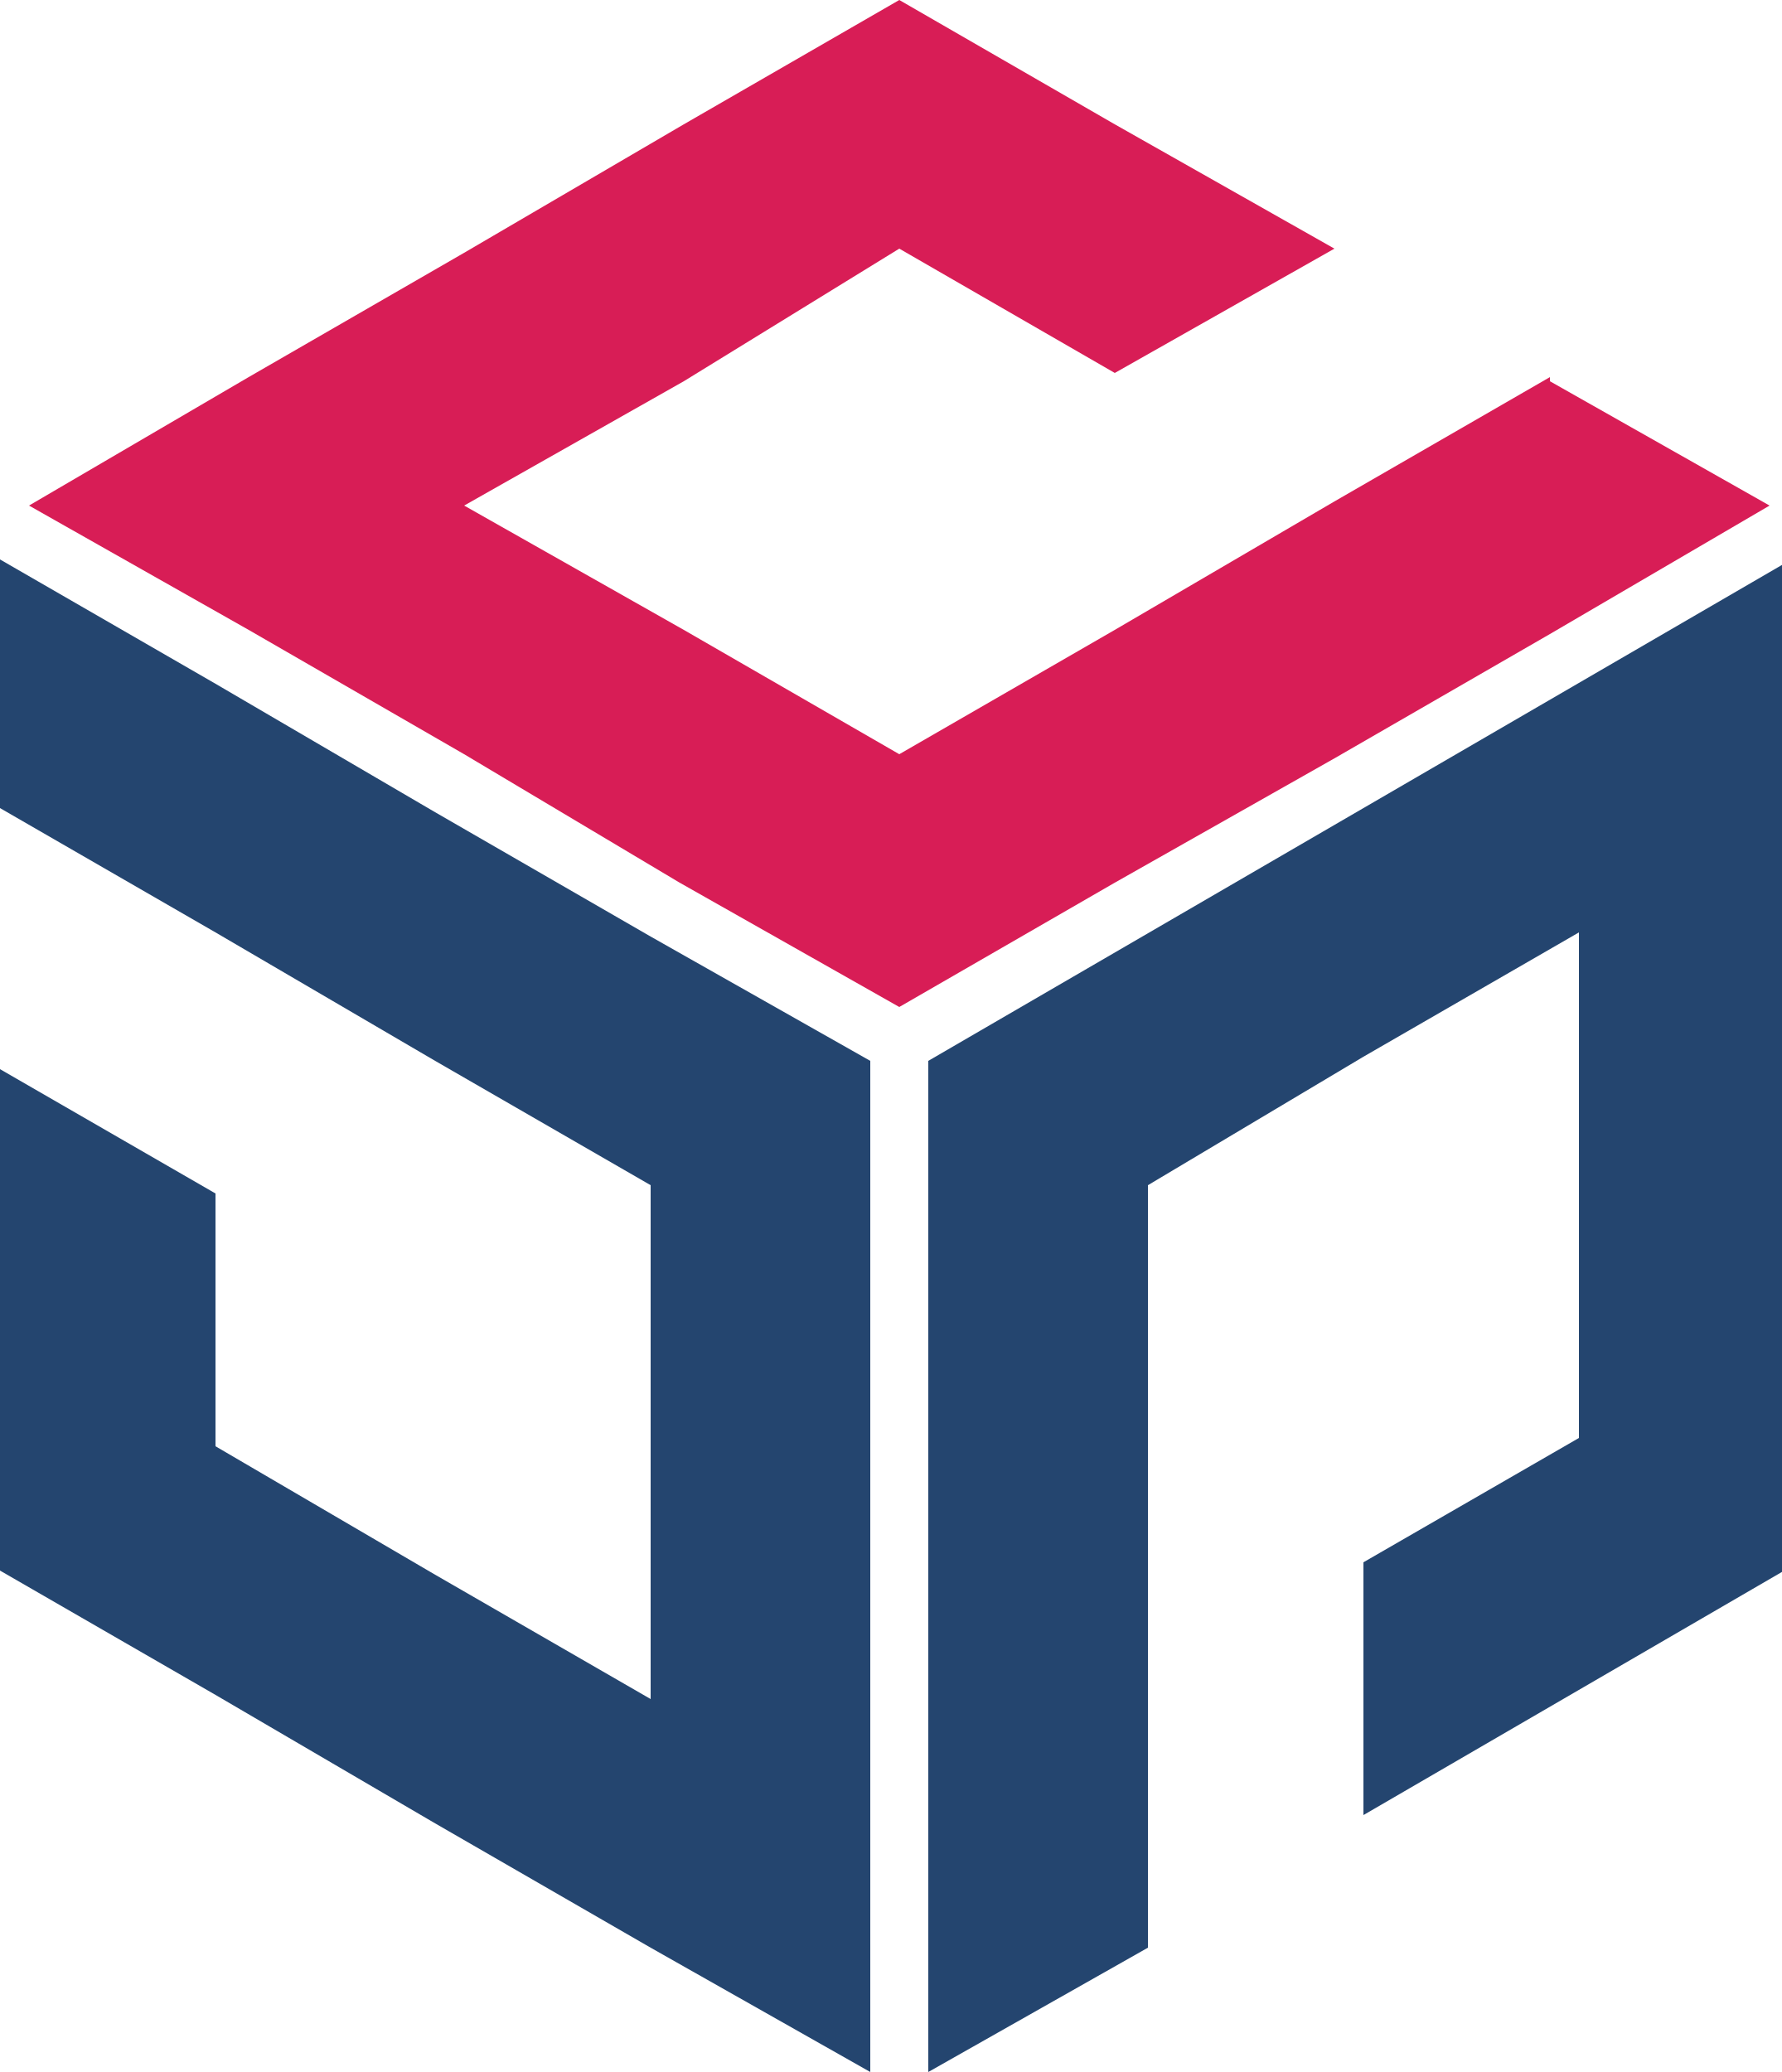
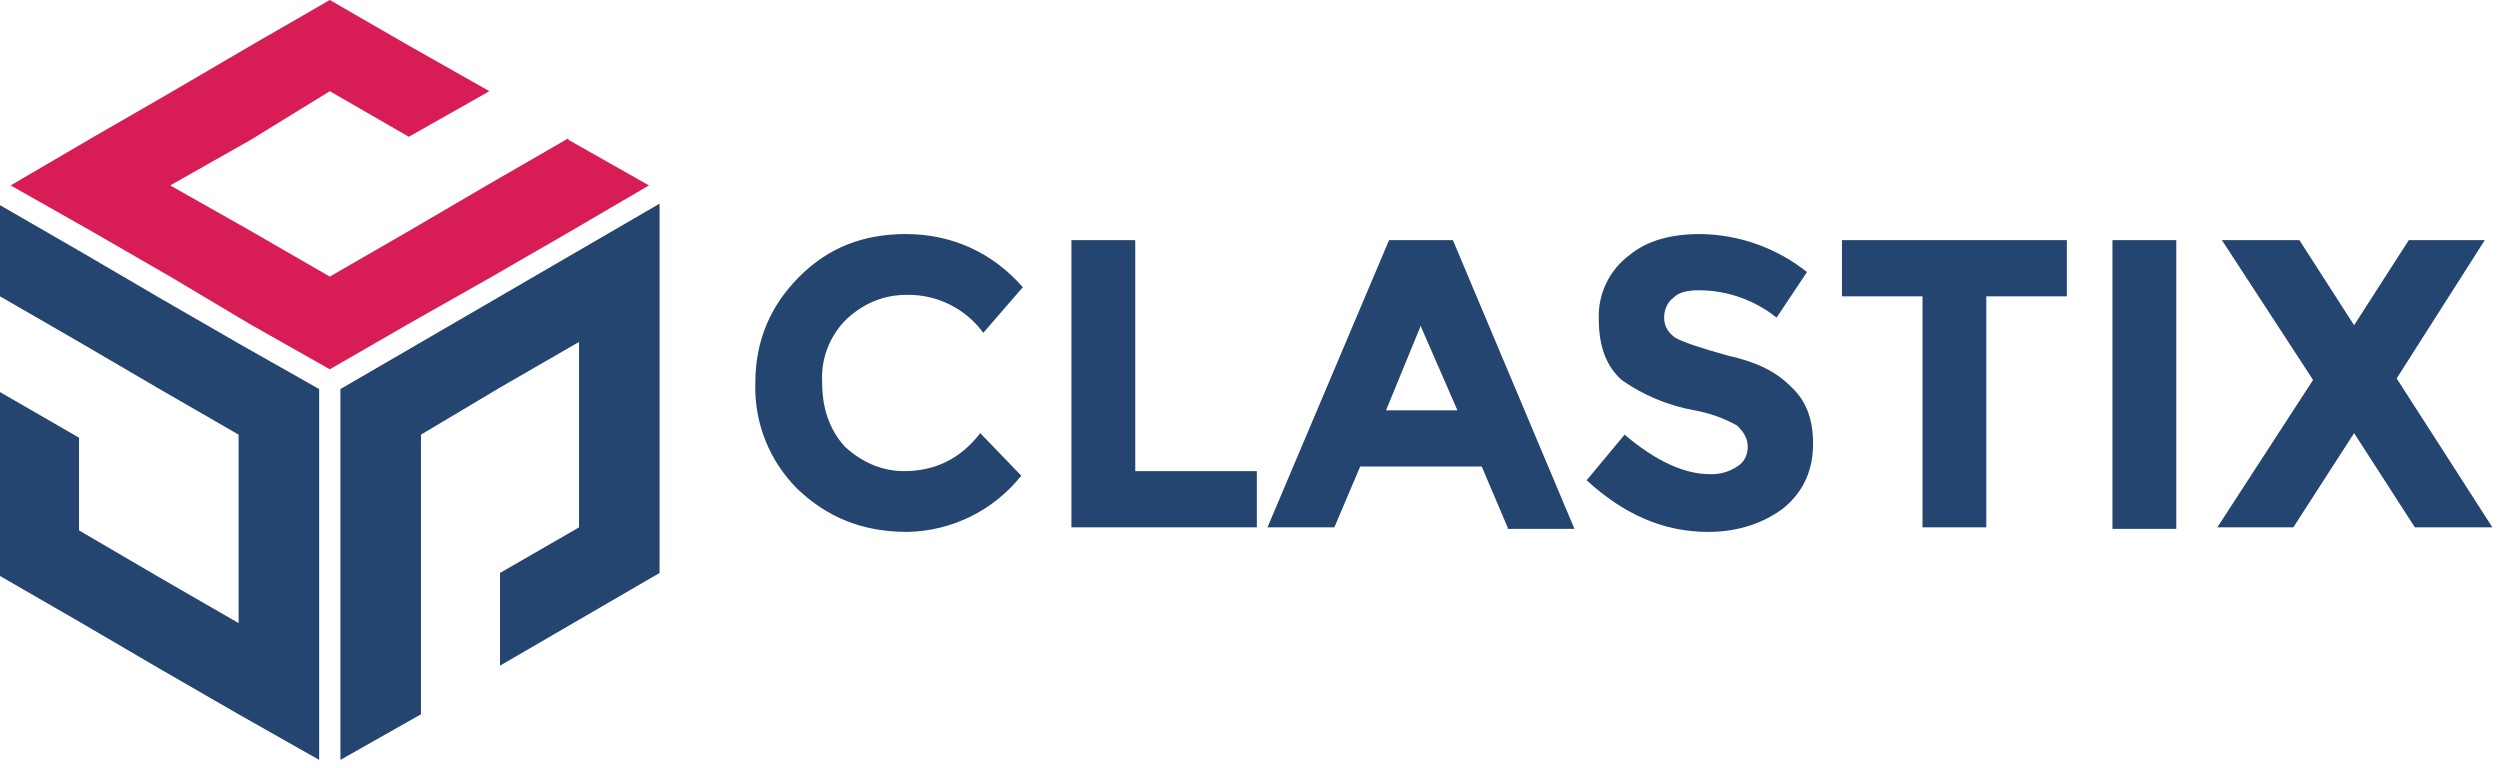
- <svg xmlns="http://www.w3.org/2000/svg" fill="none" class="w-32" viewBox="0 0 43 50">
-   <path fill="#d81d56" d="m37.4 9.1-5.2 3-5.3 3.1-5.2 3-5.2-3-5.3-3 5.3-3L21.7 6l5.2 3 5.3-3-5.3-3-5.2-3-5.2 3-5.3 3.1-5.2 3-5.3 3.1 5.3 3 5.2 3 5.2 3.1 5.3 3 5.2-3 5.3-3 5.2-3 5.3-3.1-5.3-3z" />
-   <path fill="#24456f" d="m15.7 22.6-5.2-3-5.3-3.1-5.2-3v6l5.2 3 5.3 3.1 5.2 3V41l-5.2-3-5.3-3.1v-6.1l-5.2-3v12.1l5.2 3 5.3 3.1 5.2 3 5.3 3V25.6zm6.7 3V50l5.3-3V28.6l5.2-3.1 5.2-3v12.2l-5.2 3v6.1l10.5-6.1V13.4z" />
+ <svg xmlns="http://www.w3.org/2000/svg" fill="none" viewBox="0 0 164.5 50.5">
+   <path d="M59.5 31c2 0 3.7-.8 5-2.5l2.7 2.8a9.8 9.8 0 01-7.5 3.7c-3 0-5.3-1-7.2-2.8a9.4 9.4 0 01-2.8-7c0-2.8 1-5.1 2.9-7 1.9-1.9 4.2-2.8 7-2.8 3 0 5.7 1.2 7.7 3.5l-2.6 3a6.1 6.1 0 00-5-2.5c-1.5 0-2.8.5-4 1.6a5.4 5.4 0 00-1.6 4.2c0 1.7.5 3.1 1.5 4.2 1.1 1 2.4 1.6 3.9 1.6zm11 3.7V15.8h4.2V31h8v3.7H70.5zm28.7 0l-1.7-4h-8l-1.7 4h-4.4l8-18.9h4.2l8 19h-4.4zm-5.7-13.3L91.2 27h4.7l-2.4-5.5zm16.6-1.8c-.4.3-.6.8-.6 1.3 0 .6.3 1 .7 1.3.5.3 1.7.7 3.5 1.2 1.8.4 3.1 1 4.1 2 1 .9 1.5 2.1 1.5 3.8 0 1.7-.6 3.1-1.9 4.2-1.3 1-3 1.6-5 1.6-3 0-5.6-1.2-8-3.4l2.5-3c2 1.7 3.9 2.6 5.6 2.6a3 3 0 001.8-.5c.5-.3.7-.8.7-1.3 0-.6-.3-1-.7-1.4a9 9 0 00-2.8-1 12 12 0 01-4.8-2c-1-.9-1.5-2.2-1.5-4a5 5 0 012-4.2c1.2-1 2.8-1.4 4.7-1.4a11.5 11.5 0 017 2.5l-2 3a8.2 8.2 0 00-5.1-1.8c-.7 0-1.3.1-1.7.5zm20.6-.1v15.2h-4.2V19.5h-5.3v-3.7H136v3.7h-5.3zm12.6-3.7H139v19h4.2v-19zm15.2 0h5l-5.8 9.1 6.3 9.8h-5.1l-4-6.2-4 6.2h-5l6.3-9.7-6-9.2h5.1l3.6 5.6 3.6-5.6z" fill="#24456F" />
+   <path d="M37.4 9.1l-5.2 3-5.3 3.1-5.2 3-5.2-3-5.3-3 5.3-3L21.7 6l5.2 3 5.3-3-5.3-3-5.2-3-5.2 3-5.3 3.1-5.2 3-5.3 3.1 5.3 3 5.2 3 5.2 3.1 5.3 3 5.2-3 5.3-3 5.2-3 5.3-3.1-5.3-3z" fill="#D81D56" />
+   <path d="M15.7 22.6l-5.2-3-5.3-3.1-5.2-3v6l5.2 3 5.3 3.1 5.2 3V41l-5.2-3-5.3-3.1v-6.1l-5.2-3v12.1l5.2 3 5.3 3.1 5.2 3 5.3 3V25.6l-5.3-3zm6.7 3V50l5.3-3V28.6l5.2-3.1 5.2-3v12.2l-5.2 3v6.1l10.5-6.1V13.4l-21 12.2z" fill="#24456F" />
</svg>
